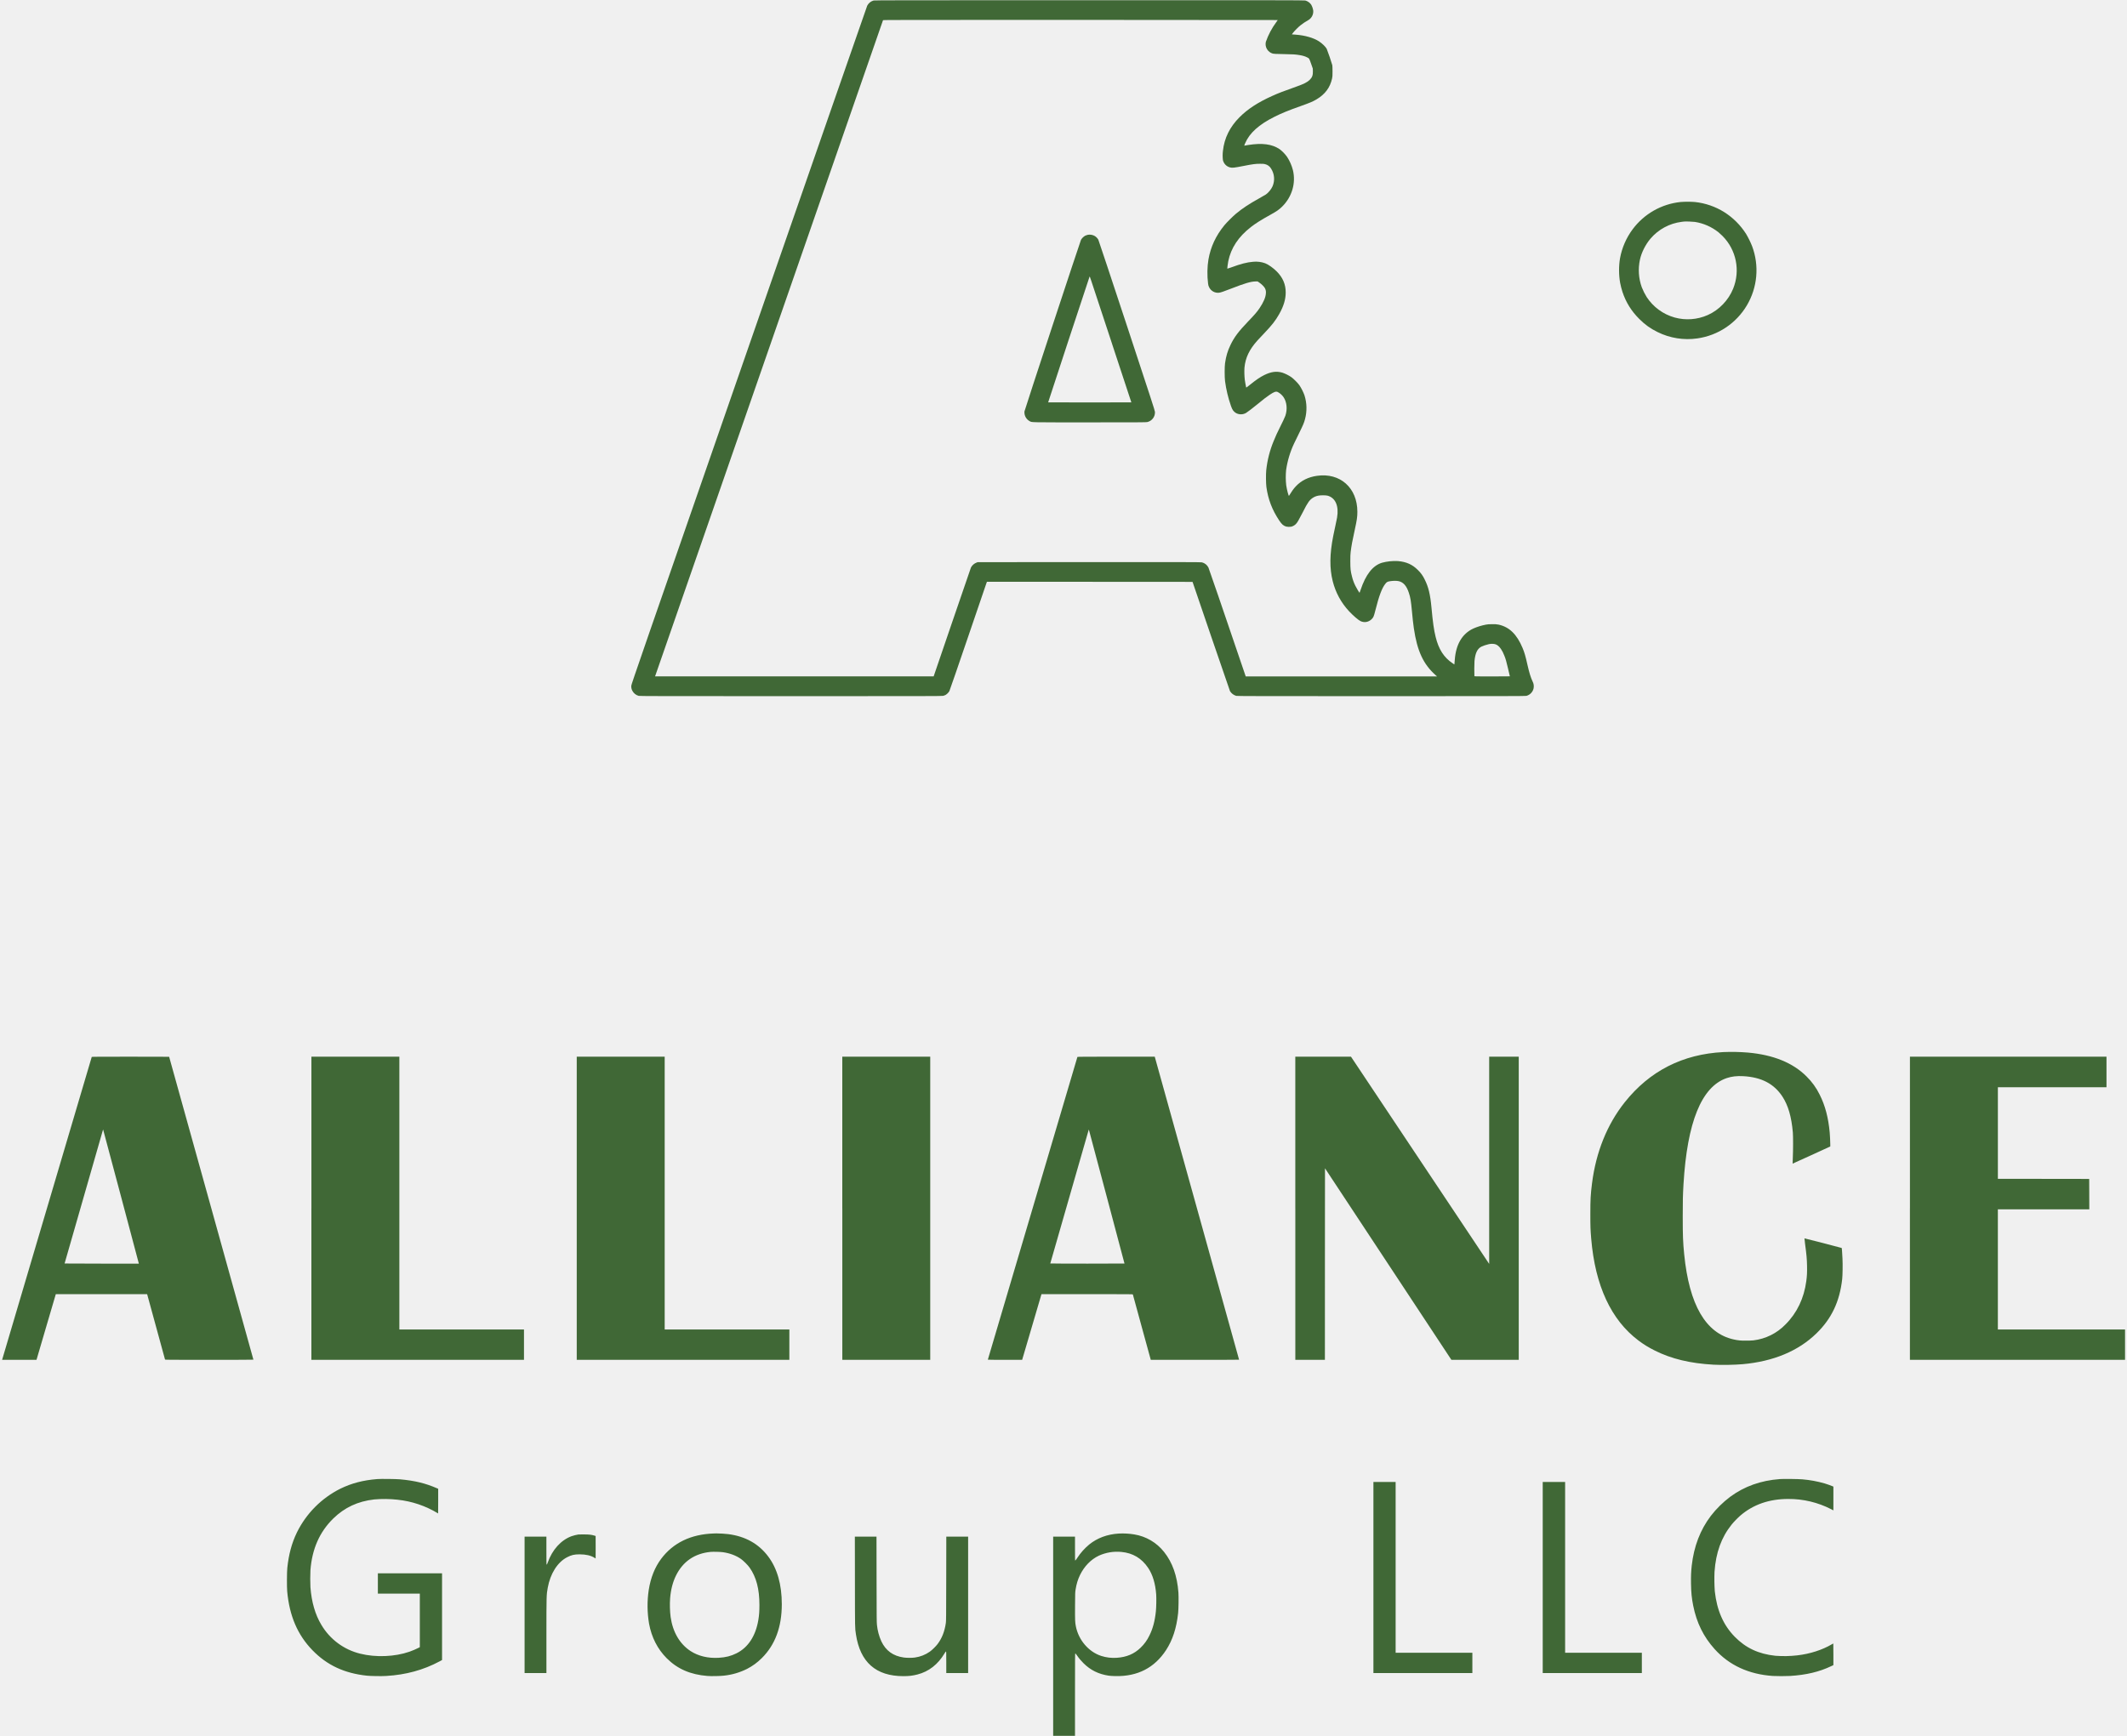
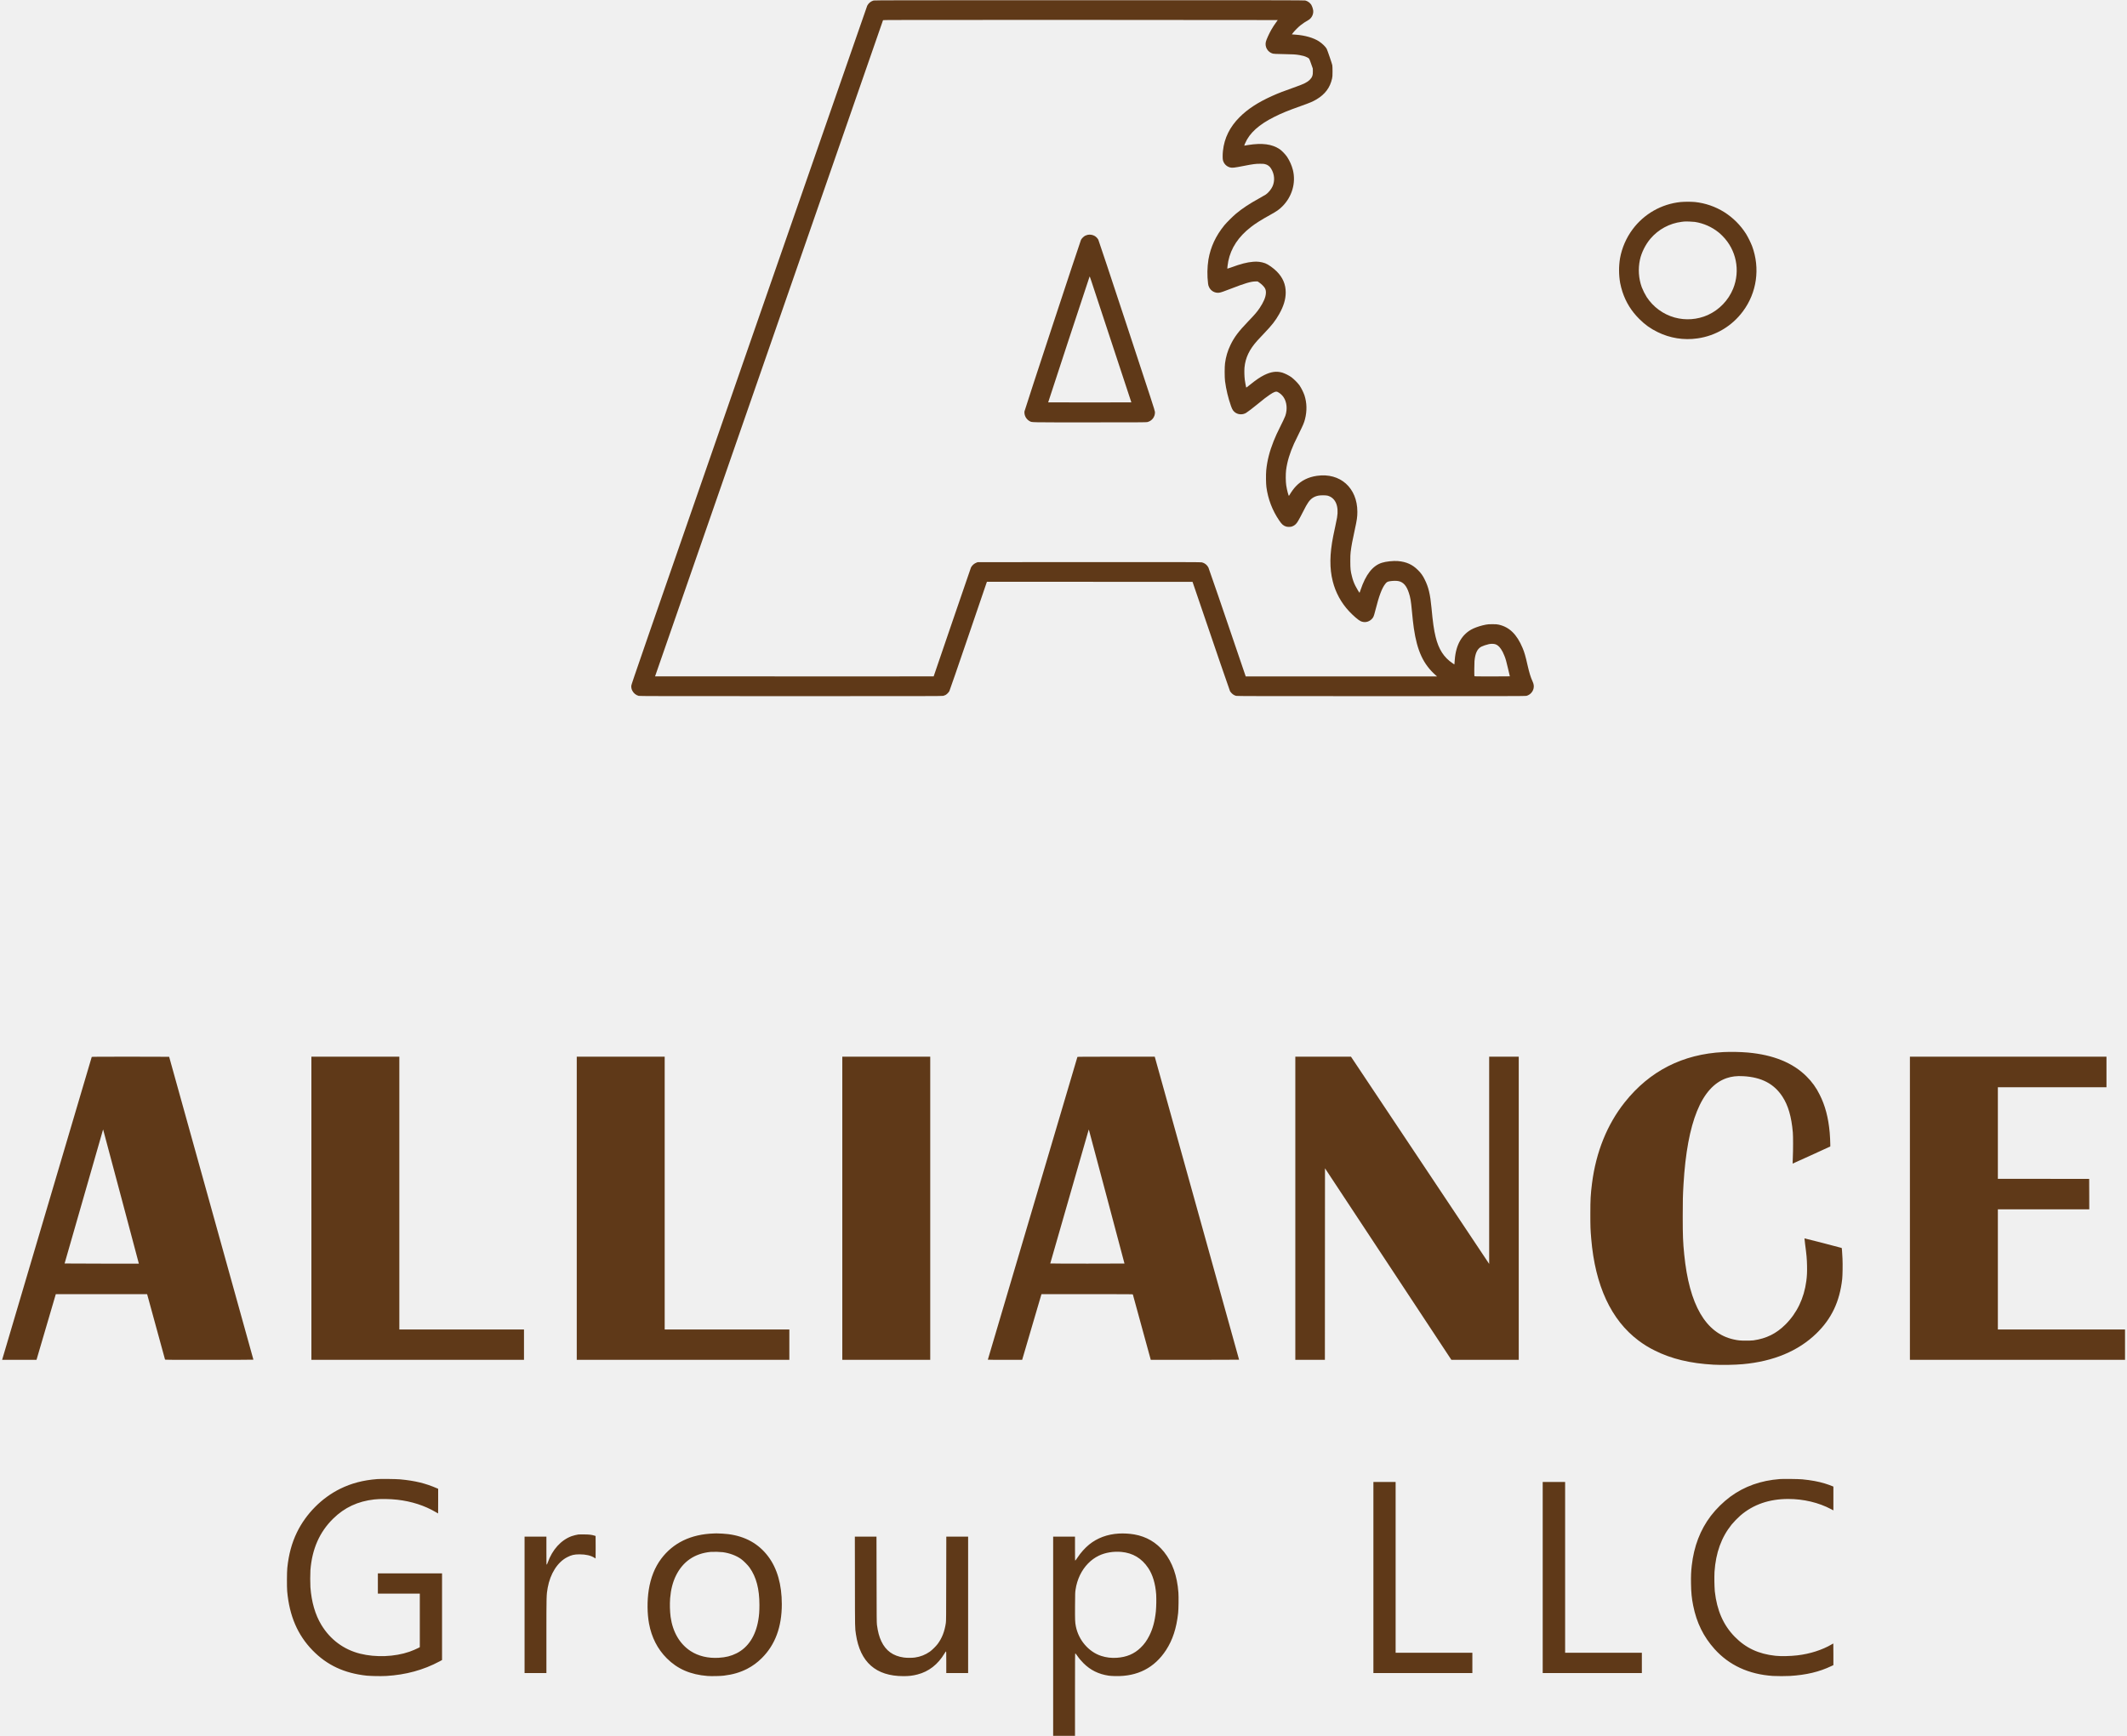
- <svg xmlns="http://www.w3.org/2000/svg" width="98" height="80" fill="none">
-   <g fill="#406836" clip-path="url(#a)">
-     <path d="M40.252.023a.473.473 0 0 0-.296.24c-.013.03-2.464 7.075-5.444 15.659-5.044 14.52-5.42 15.61-5.425 15.676a.418.418 0 0 0 .048.238.465.465 0 0 0 .292.234c.048.012.792.014 7.016.014 6.305 0 6.968-.001 7.017-.015a.567.567 0 0 0 .098-.036.529.529 0 0 0 .183-.18c.016-.03.399-1.14.852-2.47.452-1.328.836-2.45.851-2.493l.028-.078 4.737.002 4.737.003.852 2.497c.47 1.374.862 2.516.873 2.538a.501.501 0 0 0 .286.218c.042.012.96.014 6.682.014 5.93 0 6.64-.002 6.688-.014a.461.461 0 0 0 .33-.335.48.48 0 0 0-.048-.337c-.084-.183-.149-.392-.229-.744-.094-.42-.143-.587-.229-.792-.263-.63-.61-.967-1.105-1.075a1.114 1.114 0 0 0-.282-.02c-.163 0-.207.003-.303.021a2.722 2.722 0 0 0-.587.182c-.508.242-.795.73-.846 1.44l-.015.175-.004.038-.08-.053c-.403-.27-.642-.643-.783-1.216-.08-.325-.13-.675-.191-1.344-.058-.623-.138-.954-.314-1.305a1.452 1.452 0 0 0-.31-.432c-.256-.257-.534-.382-.925-.415a2.346 2.346 0 0 0-.736.078c-.425.134-.743.539-.983 1.255a2.451 2.451 0 0 1-.046.128c-.007.009-.136-.205-.19-.315a1.989 1.989 0 0 1-.16-.437c-.065-.25-.075-.35-.076-.694 0-.237.003-.33.016-.432.034-.282.077-.517.192-1.038.097-.444.117-.58.117-.816 0-1.104-.795-1.811-1.861-1.658-.4.057-.724.218-.973.483-.107.114-.18.216-.317.438-.017.027-.093-.261-.127-.481a3.352 3.352 0 0 1-.005-.708 4.29 4.29 0 0 1 .365-1.218c.032-.07.137-.287.235-.483.182-.369.226-.472.27-.64a1.956 1.956 0 0 0-.027-1.11 2.312 2.312 0 0 0-.23-.454c-.078-.11-.268-.3-.376-.377a1.774 1.774 0 0 0-.411-.205c-.27-.077-.517-.044-.831.11-.195.096-.378.22-.674.46-.124.1-.159.124-.162.112a5.17 5.17 0 0 1-.063-.354 3.313 3.313 0 0 1-.015-.56c.045-.46.224-.834.6-1.253.038-.043.166-.18.285-.303.391-.412.536-.596.715-.911.204-.36.3-.677.3-.993.002-.375-.133-.69-.412-.97-.156-.159-.39-.324-.532-.378a1.256 1.256 0 0 0-.556-.07c-.288.024-.57.096-1.016.262-.092.034-.17.06-.173.057-.008-.008.022-.24.043-.346.126-.61.466-1.124 1.04-1.571.21-.164.47-.33.878-.555.325-.18.417-.245.57-.395.449-.447.635-1.082.49-1.675a2.039 2.039 0 0 0-.266-.608 1.644 1.644 0 0 0-.349-.36c-.354-.235-.8-.292-1.451-.19-.078.012-.15.025-.158.028-.024.007-.02-.01.027-.117.201-.466.632-.853 1.338-1.207.34-.17.632-.29 1.206-.494.441-.157.566-.21.742-.314.396-.236.625-.545.716-.964.018-.083.02-.118.02-.32 0-.142-.004-.251-.01-.29a10.101 10.101 0 0 0-.257-.752c-.048-.095-.207-.25-.354-.346-.253-.164-.645-.277-1.07-.309a8.86 8.86 0 0 1-.128-.01l-.055-.005.055-.072c.075-.096.24-.263.346-.346.094-.076.248-.178.332-.223a.466.466 0 0 0 .253-.446.796.796 0 0 0-.096-.283.478.478 0 0 0-.273-.19C60.093.01 58.928.008 50.193.01c-8.6 0-9.9.002-9.941.013Zm18.619.901a.865.865 0 0 1-.063.091 3.415 3.415 0 0 0-.485.913.456.456 0 0 0 .326.544c.038.01.14.015.493.021.455.008.54.014.734.046.145.024.247.053.335.098.114.056.108.047.196.297l.078.223.005.113c.007.191-.03.296-.147.411-.112.11-.26.185-.617.312-.58.205-.838.304-1.122.434-.644.29-1.12.6-1.492.974-.45.45-.703.964-.766 1.552a1.705 1.705 0 0 0 0 .432c.043.164.166.29.326.33.102.029.186.019.645-.071.407-.08.532-.096.735-.096.141 0 .184.002.231.016a.44.44 0 0 1 .285.212.87.87 0 0 1 .063.812c-.063.14-.193.298-.308.376-.03.02-.164.097-.298.172-.489.272-.77.459-1.078.713-.133.11-.44.415-.537.536-.393.482-.63.993-.731 1.57-.057.33-.065.754-.018 1.113.01.08.018.11.049.17a.45.45 0 0 0 .463.252c.071-.01.219-.059.535-.183.656-.255.92-.333 1.14-.336l.095-.001.078.053c.104.07.223.189.259.258a.39.39 0 0 1 .045.236c-.01.184-.108.41-.292.686-.118.174-.21.282-.525.61-.443.461-.642.726-.814 1.085-.132.273-.206.52-.251.843-.024.16-.023.646 0 .824.05.382.143.772.274 1.147.063.181.117.255.23.324a.47.47 0 0 0 .468-.008c.078-.048.305-.222.516-.395.286-.235.436-.35.571-.44.205-.138.29-.165.37-.125.101.051.2.139.265.234.153.225.186.554.086.857a4.942 4.942 0 0 1-.192.413c-.181.363-.268.55-.35.76a4.807 4.807 0 0 0-.34 1.342c-.019.193-.014.614.008.775.078.564.264 1.049.588 1.536.12.18.195.246.325.284a.6.6 0 0 0 .232.004.466.466 0 0 0 .21-.119c.068-.07.125-.165.31-.525.154-.303.183-.356.257-.465a.7.7 0 0 1 .462-.32c.106-.023.353-.023.435 0 .365.102.527.476.436 1.013-.01.06-.047.235-.08.387-.033.152-.077.36-.097.461-.165.834-.172 1.488-.023 2.08.133.526.387.993.755 1.388.194.205.422.403.528.453.171.081.361.05.504-.084.088-.083.105-.123.177-.408.17-.678.305-1.035.463-1.231.067-.084.097-.099.223-.118.138-.021.29-.022.38-.003.222.045.372.214.479.542.07.21.098.38.138.815.03.331.063.628.09.81.153 1.054.44 1.67 1.014 2.176l.058.05h-8.817l-.844-2.478a249.076 249.076 0 0 0-.874-2.54.454.454 0 0 0-.302-.24c-.048-.011-.617-.013-5.192-.011l-5.138.002-.052.02a.486.486 0 0 0-.258.227c-.012.026-.403 1.165-.869 2.53-.465 1.367-.848 2.486-.85 2.488-.001.002-2.89.002-6.419 0l-6.416-.002L35.43 16.06 40.684.932c.004-.014.445-.015 9.096-.015 5 0 9.09.004 9.09.007Zm10.004 28.76c.107.028.195.1.283.23.064.097.097.162.156.309.057.14.095.273.162.566a29.108 29.108 0 0 0 .09.381c0 .003-.367.005-.814.005-.734 0-.814-.001-.82-.014a8.712 8.712 0 0 1 .004-.694c.034-.363.13-.568.316-.664.072-.037.232-.091.343-.115a.68.68 0 0 1 .28-.003Z" />
-     <path d="M50.112 10.823a.642.642 0 0 0-.106.036.525.525 0 0 0-.2.194c-.041.083-2.598 7.844-2.605 7.91a.464.464 0 0 0 .244.45c.113.056-.075.053 2.766.053 2.279 0 2.598-.002 2.648-.014a.457.457 0 0 0 .355-.469c-.004-.06-.15-.51-1.293-3.976-.717-2.173-1.301-3.93-1.316-3.959a.49.49 0 0 0-.162-.17.475.475 0 0 0-.33-.055Zm1.122 5.014.892 2.707-1.913.003c-1.054 0-1.917 0-1.92-.003-.004-.003 1.88-5.728 1.907-5.792.008-.02.016 0 .075.178l.96 2.907ZM77.428 9.31a3.16 3.16 0 0 0-2.204 1.255 3.2 3.2 0 0 0-.582 1.336c-.061.346-.06.781.005 1.136.02.11.069.302.106.414.16.482.41.884.773 1.246.27.27.509.44.844.606a3.123 3.123 0 0 0 1.837.293 3.17 3.17 0 0 0 2.52-4.251 4.182 4.182 0 0 0-.277-.564 3.247 3.247 0 0 0-1.007-1.005 3.183 3.183 0 0 0-1.35-.466 4.353 4.353 0 0 0-.665 0Zm.66.917c.4.062.778.228 1.095.482.041.034.123.109.182.168a2.245 2.245 0 0 1 .489 2.426c-.215.533-.65.986-1.17 1.216a2.272 2.272 0 0 1-1.527.114 2.27 2.27 0 0 1-1.289-.946 2.836 2.836 0 0 1-.225-.45 2.312 2.312 0 0 1-.085-1.265c.07-.33.254-.697.485-.971a2.253 2.253 0 0 1 1.439-.777l.115-.014c.07-.008.401.004.49.017ZM79.4 48.487c-1.874.096-3.393.87-4.542 2.314-.812 1.022-1.326 2.298-1.508 3.745-.064.514-.076.72-.076 1.402 0 .603.004.708.04 1.145.183 2.16.916 3.739 2.177 4.687.25.188.457.314.762.468.76.379 1.628.587 2.694.646.374.021.975.01 1.349-.023 1.412-.127 2.56-.606 3.396-1.42.696-.677 1.07-1.466 1.186-2.502.019-.173.027-.676.013-.944-.014-.296-.028-.484-.037-.49a94.132 94.132 0 0 0-1.714-.443c-.003.004.01.113.026.245.07.52.086.702.092 1.028.006.29-.002.464-.034.696-.105.792-.429 1.47-.956 1.996a2.464 2.464 0 0 1-1.483.737 3.33 3.33 0 0 1-.338.011 2.12 2.12 0 0 1-.57-.054c-1.288-.285-2.047-1.591-2.279-3.922-.056-.56-.067-.865-.067-1.74 0-.763.005-.97.035-1.492.169-2.862.831-4.491 1.986-4.889.232-.079.473-.107.774-.09.834.048 1.411.35 1.798.94.266.409.416.925.48 1.653.015.174.015.816-.001 1.16-.007.15-.01.275-.009.277.002.002.394-.176.87-.394l.865-.397v-.094c0-.115-.014-.405-.026-.544-.063-.692-.21-1.249-.463-1.75a3.053 3.053 0 0 0-.606-.84c-.628-.63-1.531-.996-2.707-1.1a9.18 9.18 0 0 0-1.126-.022ZM4.227 48.71C4.22 48.734.107 62.632.103 62.65l-.005.021h1.584l.444-1.513.445-1.514h4.206l.01.028.41 1.499c.22.808.403 1.476.406 1.484.004.015.11.016 2.039.016 1.228 0 2.034-.003 2.034-.008 0-.004-.874-3.146-1.941-6.98l-1.942-6.979c0-.002-.801-.004-1.78-.004-1.418 0-1.782.003-1.786.01Zm1.344 6.415.82 3.087.006.025h-1.71c-.942 0-1.711-.003-1.711-.006 0-.004 1.71-5.956 1.768-6.159.003-.009.007-.015.008-.013.002.002.37 1.38.819 3.066ZM14.347 55.686v6.985h9.795v-1.398H18.4V48.7h-4.052v6.986ZM26.573 55.686v6.985h9.796v-1.398h-5.744V48.7h-4.052v6.986ZM38.809 55.686v6.985h4.051V48.7h-4.052v6.986ZM49.641 48.71c-.011.032-4.127 13.946-4.127 13.953 0 .005.327.008.79.008h.791l.445-1.513.445-1.514h2.103c1.995 0 2.103 0 2.108.015l.401 1.467c.219.798.403 1.473.411 1.498l.013.047h2.034c1.12 0 2.035-.002 2.035-.006l-1.943-6.986-1.943-6.98h-1.78c-1.415 0-1.78.004-1.783.012ZM51 55.18l.81 3.052c0 .003-.769.005-1.71.005-.94 0-1.709-.004-1.709-.008 0-.006 1.753-6.11 1.77-6.159.004-.014.007-.01.016.023L51 55.18ZM59.681 55.686v6.985h1.363l.001-4.414.003-4.414 2.912 4.414 2.912 4.414H69.975V48.7h-1.362v9.55l-3.184-4.775-3.183-4.775H59.68v6.986ZM87.998 55.686v6.985H97.91v-1.398h-5.86v-5.539h4.213l-.002-.701-.003-.7-2.103-.003-2.104-.002v-4.221h5.004V48.7h-9.056v6.986ZM17.38 68.166c-.655.053-1.181.191-1.701.445a4.448 4.448 0 0 0-2 2.017c-.237.49-.376 1.006-.442 1.634-.02.188-.022.878-.005 1.077.103 1.135.48 2.013 1.169 2.72.668.685 1.462 1.057 2.502 1.168.179.019.672.027.895.013.902-.053 1.711-.274 2.451-.67l.118-.063V72.51H17.41v.935H19.343v2.467l-.046.026a3.726 3.726 0 0 1-.436.186c-.678.234-1.548.268-2.265.089a2.87 2.87 0 0 1-1.79-1.33c-.283-.468-.453-1.056-.503-1.736a8.745 8.745 0 0 1 0-.78c.075-.981.421-1.764 1.051-2.382.522-.51 1.13-.794 1.887-.88a5.431 5.431 0 0 1 1.07.012 4.474 4.474 0 0 1 1.875.633c.001 0 .003-.256.003-.569v-.568l-.047-.02c-.54-.235-1.025-.353-1.716-.416-.182-.016-.89-.025-1.047-.011ZM82.005 68.166c-.883.067-1.63.334-2.284.814a4.702 4.702 0 0 0-.896.883c-.487.642-.78 1.404-.88 2.296-.03.275-.038.476-.033.82.006.412.032.676.1 1.015.156.789.474 1.435.983 2.002.672.75 1.576 1.168 2.688 1.244.175.011.59.011.788 0 .752-.046 1.354-.19 1.906-.454l.095-.045v-.499c0-.274-.002-.499-.004-.499a.888.888 0 0 0-.072.04c-.432.256-1.003.44-1.58.507a5.32 5.32 0 0 1-1.015.02c-.778-.083-1.368-.36-1.876-.879-.523-.536-.819-1.21-.917-2.092a8.24 8.24 0 0 1-.013-.895c.06-.885.315-1.59.788-2.18.09-.114.286-.315.401-.414.593-.51 1.33-.767 2.206-.767a4.27 4.27 0 0 1 1.982.473l.1.053V68.514l-.042-.019a4.557 4.557 0 0 0-.364-.129 5.296 5.296 0 0 0-1.028-.188c-.171-.016-.87-.025-1.033-.012ZM63.279 72.703v4.403H67.838v-.935h-3.535v-7.872h-1.024v4.404ZM71.08 72.703v4.403h4.567v-.935h-3.535v-7.872H71.08v4.404ZM32.878 70.674c-1.044.035-1.864.43-2.415 1.167-.293.391-.484.871-.573 1.435a4.915 4.915 0 0 0 .015 1.555c.116.631.39 1.167.814 1.593.491.492 1.092.754 1.875.816.164.014.605.006.756-.014a3.08 3.08 0 0 0 1.072-.313c.251-.13.468-.287.679-.497.616-.613.92-1.436.92-2.485 0-.903-.212-1.648-.627-2.198-.441-.587-1.052-.928-1.841-1.03a5.595 5.595 0 0 0-.546-.033l-.129.004Zm.427.862c.316.044.612.154.837.314.11.077.317.284.394.394.31.44.454.985.454 1.728 0 .285-.013.469-.051.694-.124.735-.473 1.265-1.006 1.53-.254.127-.49.187-.819.207-.491.029-.94-.079-1.296-.31-.5-.327-.822-.877-.92-1.574a4.573 4.573 0 0 1-.023-.857c.032-.398.122-.744.266-1.04.321-.657.866-1.03 1.603-1.1.118-.01.439-.003.561.014ZM51.547 70.677c-.53.033-.989.203-1.363.505a2.773 2.773 0 0 0-.55.618.672.672 0 0 1-.093.123c-.01 0-.011-.102-.011-.552v-.552h-1.006V80h1.006v-1.901c0-1.639.002-1.901.012-1.901.007 0 .04.039.073.086.097.142.187.25.306.368.323.321.693.504 1.163.575.05.008.183.016.307.019 1.02.022 1.802-.38 2.336-1.2.302-.467.477-1.002.554-1.7.02-.175.028-.752.014-.947-.057-.775-.276-1.394-.665-1.879a2.193 2.193 0 0 0-1.37-.803 3.304 3.304 0 0 0-.713-.04Zm.12.847c.526.048.937.293 1.235.738.208.31.332.724.369 1.224.012.177.005.58-.014.77-.047.455-.141.807-.302 1.127a1.91 1.91 0 0 1-.403.556c-.296.286-.644.433-1.094.464a1.893 1.893 0 0 1-.722-.087c-.577-.188-1.039-.727-1.166-1.359-.038-.192-.042-.286-.038-.95.003-.585.005-.626.024-.743.04-.26.106-.473.205-.677.197-.403.5-.715.866-.89a2.033 2.033 0 0 1 1.04-.173ZM26.654 70.719a2.06 2.06 0 0 0-.321.08c-.488.181-.887.623-1.096 1.213-.021.061-.037.095-.047.097-.014.002-.015-.054-.015-.643v-.647H24.17v6.287h1.006v-1.7c0-1.87.001-1.906.06-2.227.117-.654.452-1.183.892-1.41.2-.104.332-.134.576-.134.289 0 .52.053.685.158a.468.468 0 0 0 .054.032c.002 0 .003-.233.002-.518l-.002-.518-.054-.017c-.128-.04-.23-.053-.472-.055-.127-.002-.245-.001-.262.002ZM39.39 72.887c.003 2.22 0 2.127.046 2.432.194 1.287.92 1.93 2.187 1.93.26 0 .424-.02.648-.077.52-.133.944-.462 1.248-.972a.33.33 0 0 1 .068-.091c.01 0 .012.074.012.498v.499H44.606v-6.287H43.6l-.003 1.939c-.003 1.774-.004 1.948-.018 2.042-.059.396-.176.695-.379.968-.08.106-.255.278-.358.351a1.56 1.56 0 0 1-.684.271c-.129.02-.384.02-.518 0-.49-.07-.826-.312-1.032-.745a2.429 2.429 0 0 1-.203-.76c-.013-.105-.015-.308-.018-2.092l-.003-1.974h-.997l.003 2.068Z" />
+ <svg xmlns="http://www.w3.org/2000/svg" width="196" height="160" fill="none">
+   <g fill="#5f3918" clip-path="url(#a)">
+     <path d="M80.504.046a.946.946 0 0 0-.591.48c-.027.058-4.928 14.15-10.889 31.317-10.087 29.042-10.84 31.222-10.85 31.354a.837.837 0 0 0 .097.475.93.93 0 0 0 .584.469c.094.023 1.583.026 14.03.026 12.61 0 13.936-.001 14.034-.028.059-.014.148-.048.198-.073.123-.062.297-.235.365-.362.032-.058.798-2.28 1.704-4.936.905-2.657 1.672-4.901 1.703-4.989l.055-.155 9.474.004 9.473.005 1.705 4.996a550.611 550.611 0 0 0 1.747 5.075.986.986 0 0 0 .158.198c.123.123.25.196.413.239.084.023 1.92.026 13.365.026 11.857 0 13.28-.003 13.375-.026a.924.924 0 0 0 .659-.67c.051-.224.026-.415-.095-.675-.169-.367-.297-.783-.458-1.489-.188-.839-.286-1.173-.457-1.583-.527-1.26-1.22-1.934-2.21-2.15-.157-.033-.236-.039-.565-.039-.326 0-.415.006-.606.041a5.452 5.452 0 0 0-1.175.364c-1.015.484-1.589 1.462-1.692 2.88l-.028.35-.009.077-.159-.107c-.807-.541-1.286-1.286-1.567-2.431-.16-.65-.26-1.352-.383-2.69-.116-1.246-.274-1.907-.627-2.608a2.893 2.893 0 0 0-.62-.866c-.512-.513-1.068-.762-1.85-.83-.411-.034-1.099.037-1.471.157-.851.269-1.487 1.077-1.968 2.51a4.116 4.116 0 0 1-.091.256c-.014.018-.272-.41-.381-.63a3.954 3.954 0 0 1-.32-.873c-.129-.5-.15-.7-.152-1.39 0-.473.007-.66.032-.863.07-.565.155-1.033.385-2.075.194-.889.233-1.16.233-1.633 0-2.209-1.588-3.623-3.722-3.316-.8.114-1.446.436-1.945.967-.213.228-.361.43-.634.874-.034.055-.187-.522-.254-.962-.054-.338-.057-1.054-.011-1.416.103-.781.335-1.549.732-2.434.062-.14.272-.575.468-.967.365-.737.453-.944.54-1.28.196-.768.178-1.51-.054-2.22a4.598 4.598 0 0 0-.457-.908 4.3 4.3 0 0 0-.754-.753 3.528 3.528 0 0 0-.822-.412c-.538-.153-1.035-.087-1.662.221-.39.193-.755.44-1.348.92-.248.2-.317.248-.324.224-.022-.074-.1-.512-.127-.708a6.646 6.646 0 0 1-.028-1.121c.089-.92.447-1.667 1.198-2.505.077-.087.333-.36.57-.607.784-.823 1.072-1.191 1.43-1.822.408-.717.6-1.353.602-1.985.002-.75-.267-1.38-.824-1.942-.314-.315-.782-.646-1.065-.755a2.518 2.518 0 0 0-1.112-.139c-.577.048-1.139.193-2.032.524-.185.068-.34.12-.345.114-.016-.016.043-.481.085-.691.251-1.222.932-2.25 2.079-3.143.42-.328.942-.66 1.757-1.11.65-.362.834-.49 1.138-.79.9-.893 1.272-2.165.984-3.35a4.088 4.088 0 0 0-.533-1.215c-.148-.226-.5-.592-.698-.722-.709-.468-1.601-.584-2.903-.379-.157.025-.299.05-.315.055-.048.014-.041-.018.053-.233.403-.931 1.263-1.706 2.675-2.413.682-.342 1.265-.58 2.413-.989.882-.313 1.133-.42 1.484-.628.792-.472 1.25-1.09 1.432-1.927.035-.166.039-.237.041-.641 0-.284-.009-.503-.022-.581-.023-.134-.445-1.368-.513-1.503-.096-.189-.415-.5-.708-.691-.506-.33-1.29-.556-2.141-.618a18.93 18.93 0 0 1-.255-.02l-.11-.01.11-.145c.15-.192.481-.527.691-.692.189-.152.497-.357.665-.446a.932.932 0 0 0 .505-.892 1.59 1.59 0 0 0-.19-.566.954.954 0 0 0-.547-.381c-.091-.024-2.42-.027-19.89-.025-17.2 0-19.798.003-19.882.026Zm37.238 1.803c0 .007-.057.089-.127.181a6.893 6.893 0 0 0-.472.723c-.21.37-.45.902-.497 1.103a.912.912 0 0 0 .652 1.088c.077.021.28.03.987.043.91.016 1.079.026 1.467.09.289.049.494.107.67.196.228.113.216.095.392.595l.157.446.008.226c.015.383-.06.593-.293.822-.223.221-.52.37-1.235.624-1.157.41-1.675.609-2.244.867-1.287.58-2.24 1.202-2.983 1.949-.901.9-1.407 1.928-1.531 3.104-.036.324-.036.732 0 .863a.912.912 0 0 0 .652.663c.203.055.37.036 1.289-.144.814-.159 1.065-.193 1.469-.193.283 0 .369.006.463.032a.88.88 0 0 1 .57.426c.31.502.356 1.115.127 1.622-.127.28-.387.597-.617.754-.058.039-.327.194-.596.344-.978.543-1.541.917-2.155 1.424-.267.221-.882.832-1.076 1.072-.785.966-1.261 1.988-1.462 3.14a8.022 8.022 0 0 0-.036 2.226.87.87 0 0 0 .098.34.9.9 0 0 0 .926.505c.143-.018.439-.118 1.071-.366 1.312-.509 1.841-.666 2.279-.673l.191-.002.157.107c.206.14.445.378.516.517.08.153.103.269.091.47-.021.369-.215.823-.584 1.373-.235.347-.42.565-1.049 1.22-.887.923-1.284 1.451-1.63 2.17a5.387 5.387 0 0 0-.502 1.686c-.046.32-.044 1.293 0 1.647.1.764.287 1.546.549 2.296.126.361.233.51.461.646a.938.938 0 0 0 .935-.016c.157-.096.611-.443 1.033-.789.572-.47.871-.7 1.141-.881.41-.274.579-.33.739-.25.204.104.401.278.531.469.307.45.372 1.108.171 1.715a9.708 9.708 0 0 1-.383.824c-.363.727-.536 1.101-.701 1.521-.378.95-.597 1.817-.679 2.684-.037.387-.028 1.227.016 1.55a7.102 7.102 0 0 0 1.176 3.072c.24.36.39.491.65.568.11.032.343.037.464.009a.927.927 0 0 0 .419-.239c.137-.139.251-.33.62-1.05.31-.606.367-.711.514-.93.237-.356.524-.554.925-.641.212-.045.707-.045.871 0 .73.204 1.052.952.87 2.026-.019.121-.092.47-.158.775-.068.305-.155.72-.194.923-.331 1.666-.346 2.975-.046 4.16a6.255 6.255 0 0 0 1.51 2.775c.386.411.844.806 1.054.906.344.162.723.1 1.008-.167.176-.168.21-.246.354-.818.342-1.355.611-2.07.927-2.461.135-.167.194-.198.447-.237.276-.04.578-.043.76-.005.444.09.743.429.956 1.084.139.419.196.759.276 1.63.061.662.127 1.255.18 1.62.307 2.107.882 3.342 2.029 4.351l.116.102h-17.634l-1.688-4.956a507.379 507.379 0 0 0-1.749-5.08.908.908 0 0 0-.603-.48c-.097-.024-1.235-.027-10.383-.024l-10.276.006-.106.04a.973.973 0 0 0-.514.453c-.025.052-.807 2.33-1.738 5.061-.932 2.732-1.698 4.971-1.7 4.975-.003.003-5.78.003-12.838.001l-12.834-.005L70.86 32.119A210046.03 210046.03 0 0 0 81.368 1.865c.009-.029.89-.03 18.192-.03 10 0 18.182.007 18.182.014Zm20.009 57.52c.213.056.39.2.564.46.128.192.194.322.314.616.114.282.188.547.322 1.133a103.75 103.75 0 0 0 .18.762c0 .006-.732.01-1.628.01-1.467 0-1.628-.003-1.638-.028-.018-.046-.013-1.177.007-1.387.067-.727.262-1.136.632-1.329.144-.074.465-.183.686-.23a1.36 1.36 0 0 1 .561-.006Z" />
+     <path d="M100.224 21.646c-.06.014-.155.046-.212.073-.142.067-.329.25-.4.388-.082.166-5.195 15.687-5.21 15.82a.928.928 0 0 0 .488.898c.227.114-.15.107 5.532.107 4.557 0 5.197-.004 5.297-.027a.912.912 0 0 0 .708-.939c-.007-.12-.301-1.02-2.586-7.952-1.433-4.347-2.601-7.86-2.632-7.918a.987.987 0 0 0-.322-.34.95.95 0 0 0-.663-.11Zm2.244 10.028 1.785 5.414-3.827.006c-2.107.001-3.835 0-3.838-.006-.01-.007 3.759-11.457 3.811-11.583.018-.04.034-.002.151.354l1.918 5.815ZM154.857 18.622a6.318 6.318 0 0 0-4.41 2.509 6.4 6.4 0 0 0-1.163 2.671 6.896 6.896 0 0 0 .009 2.271c.041.223.139.606.214.828.32.965.817 1.769 1.546 2.494.537.537 1.016.88 1.686 1.21a6.247 6.247 0 0 0 3.676.587 6.29 6.29 0 0 0 4.194-2.497c1.281-1.715 1.599-3.968.846-6.006a8.29 8.29 0 0 0-.556-1.127 6.494 6.494 0 0 0-2.012-2.01 6.367 6.367 0 0 0-2.702-.932 8.695 8.695 0 0 0-1.328.002Zm1.318 1.832a4.637 4.637 0 0 1 2.19.964c.084.067.248.217.365.336a4.493 4.493 0 0 1 .978 4.851 4.573 4.573 0 0 1-2.338 2.433 4.548 4.548 0 0 1-3.057.228 4.544 4.544 0 0 1-2.577-1.893 5.67 5.67 0 0 1-.45-.898 4.625 4.625 0 0 1-.169-2.53c.14-.66.507-1.395.968-1.943a4.508 4.508 0 0 1 2.878-1.555l.232-.027c.139-.016.801.007.98.034ZM158.801 96.974c-3.749.192-6.787 1.74-9.084 4.629-1.624 2.043-2.652 4.595-3.017 7.489-.128 1.027-.152 1.44-.152 2.805 0 1.205.008 1.415.081 2.288.365 4.321 1.83 7.478 4.352 9.375a9.12 9.12 0 0 0 1.525.935c1.521.759 3.255 1.175 5.387 1.293.748.043 1.95.021 2.698-.046 2.825-.253 5.12-1.211 6.793-2.839 1.392-1.355 2.14-2.933 2.372-5.005.037-.347.053-1.351.027-1.887-.029-.593-.057-.969-.075-.982-.032-.019-3.418-.894-3.428-.885-.006.007.019.226.053.49.139 1.04.171 1.403.183 2.055.011.583-.005.928-.067 1.393-.21 1.583-.859 2.94-1.913 3.993-.844.846-1.77 1.305-2.965 1.473a6.754 6.754 0 0 1-.677.023c-.545 0-.727-.018-1.14-.109-2.577-.57-4.094-3.182-4.557-7.843-.112-1.12-.136-1.731-.136-3.482 0-1.524.011-1.939.072-2.983.336-5.724 1.661-8.983 3.971-9.777.463-.159.946-.216 1.548-.18 1.669.094 2.823.698 3.595 1.88.533.816.834 1.849.96 3.304.031.349.031 1.633-.001 2.321-.015.301-.022.55-.018.553.003.004.787-.35 1.74-.787l1.731-.794v-.189c0-.23-.029-.808-.054-1.086-.124-1.386-.418-2.499-.926-3.5a6.097 6.097 0 0 0-1.211-1.683c-1.257-1.257-3.063-1.99-5.414-2.2a18.355 18.355 0 0 0-2.253-.042ZM8.454 97.421c-.014.045-8.239 27.842-8.247 27.881l-.011.041h3.168l.889-3.028.889-3.027H13.553l.02.057c.008.032.379 1.38.82 2.997.442 1.615.807 2.953.813 2.969.009.03.219.032 4.078.032 2.456 0 4.068-.007 4.068-.016 0-.009-1.747-6.292-3.883-13.963-2.135-7.67-3.882-13.95-3.882-13.955 0-.006-1.603-.01-3.562-.01-2.835 0-3.564.006-3.57.022Zm2.688 12.828c.895 3.37 1.634 6.148 1.64 6.175l.012.05h-3.42c-1.883 0-3.422-.006-3.422-.013 0-.007 3.42-11.911 3.537-12.317.005-.018.012-.03.016-.027.003.004.739 2.763 1.636 6.132ZM28.695 111.371v13.972h19.59v-2.796H36.798V97.4h-8.104v13.971ZM53.147 111.371v13.972h19.59v-2.796H61.25V97.4h-8.103v13.971ZM77.617 111.371v13.972h8.103V97.4h-8.103v13.971ZM99.282 97.421c-.023.063-8.254 27.891-8.254 27.906 0 .009.653.016 1.581.016h1.582l.888-3.028.89-3.027h4.207c3.99 0 4.207.001 4.216.03.005.018.367 1.337.803 2.935.436 1.596.805 2.946.821 2.995l.027.095h4.067c2.239 0 4.07-.006 4.07-.013 0-.007-1.749-6.294-3.886-13.971l-3.886-13.96h-3.559c-2.831 0-3.561.006-3.567.022Zm2.716 12.939c.891 3.353 1.621 6.099 1.621 6.105 0 .005-1.539.009-3.42.009-1.88 0-3.419-.007-3.419-.016 0-.013 3.507-12.221 3.539-12.317.009-.029.016-.02.034.044l1.645 6.175ZM119.362 111.371v13.972h2.725l.004-8.828.005-8.829 5.824 8.829 5.823 8.828h6.207V97.4h-2.725v19.1l-6.367-9.551-6.367-9.55h-5.129v13.972ZM175.996 111.371v13.972h19.822v-2.796H184.1v-11.078h8.423l-.003-1.403-.005-1.402-4.207-.005-4.208-.004V100.214h10.009V97.4h-18.113v13.971ZM34.759 136.333c-1.31.105-2.362.381-3.402.889-1.7.833-3.168 2.313-4 4.034-.474.981-.752 2.012-.883 3.268-.04.375-.045 1.756-.01 2.155.206 2.268.96 4.024 2.337 5.439 1.336 1.371 2.925 2.114 5.005 2.336a16.1 16.1 0 0 0 1.79.027c1.804-.107 3.423-.549 4.903-1.341l.235-.127v-7.991H34.82v1.87h3.865v4.933l-.093.054a7.447 7.447 0 0 1-.87.37c-1.358.469-3.098.536-4.532.178-1.515-.377-2.76-1.301-3.58-2.659-.566-.936-.906-2.112-1.006-3.472a17.49 17.49 0 0 1 0-1.56c.152-1.963.843-3.529 2.104-4.764 1.043-1.021 2.26-1.589 3.774-1.762.55-.064 1.448-.051 2.14.027 1.3.149 2.5.534 3.512 1.129.127.075.234.135.237.135.002 0 .005-.511.005-1.136v-1.136l-.092-.041c-1.081-.47-2.052-.705-3.434-.832-.363-.032-1.78-.05-2.092-.023ZM164.011 136.331c-1.767.136-3.26.668-4.569 1.628a9.404 9.404 0 0 0-1.793 1.767c-.974 1.284-1.558 2.808-1.758 4.593-.062.55-.078.951-.067 1.638.012.825.064 1.354.199 2.03.314 1.578.949 2.871 1.966 4.006 1.345 1.499 3.153 2.335 5.377 2.486a18 18 0 0 0 1.576 0c1.503-.091 2.707-.378 3.811-.907l.191-.09v-.998c0-.548-.004-.997-.007-.997-.004 0-.07.036-.145.08-.863.511-2.007.878-3.161 1.013-.643.077-1.524.095-2.03.04-1.555-.166-2.736-.72-3.751-1.758-1.047-1.072-1.638-2.42-1.834-4.184a16.773 16.773 0 0 1-.027-1.791c.121-1.769.631-3.179 1.576-4.36a8.13 8.13 0 0 1 .804-.828c1.184-1.021 2.66-1.533 4.411-1.533 1.414 0 2.809.331 3.964.945l.2.107v-2.19l-.084-.038a8.923 8.923 0 0 0-.728-.258c-.563-.173-1.258-.299-2.055-.376-.344-.032-1.742-.05-2.066-.025ZM126.557 145.405v8.807h9.119v-1.87h-7.071v-15.744h-2.048v8.807ZM142.158 145.405v8.807h9.137v-1.87h-7.071v-15.744h-2.066v8.807ZM65.756 141.348c-2.087.07-3.727.86-4.83 2.333-.586.784-.969 1.744-1.145 2.871-.155.996-.146 2.173.028 3.11.234 1.262.782 2.335 1.63 3.186.981.985 2.183 1.508 3.749 1.633.328.027 1.21.011 1.512-.029.84-.103 1.492-.295 2.144-.626a5.353 5.353 0 0 0 1.357-.994c1.233-1.225 1.842-2.873 1.842-4.969 0-1.808-.426-3.297-1.254-4.397-.883-1.174-2.105-1.856-3.683-2.059a11.134 11.134 0 0 0-1.092-.068l-.258.009Zm.855 1.724c.63.087 1.223.308 1.674.627.219.155.632.568.787.789.622.88.908 1.97.908 3.455 0 .572-.026.939-.103 1.389-.248 1.47-.946 2.531-2.01 3.062-.508.253-.98.372-1.64.411-.982.059-1.88-.157-2.59-.62-1.001-.653-1.644-1.752-1.842-3.147a9.127 9.127 0 0 1-.044-1.713c.064-.796.242-1.489.53-2.08.643-1.314 1.733-2.061 3.208-2.199a7.542 7.542 0 0 1 1.122.026ZM103.093 141.354c-1.059.065-1.976.406-2.724 1.009-.39.316-.79.763-1.1 1.236-.088.136-.174.248-.186.248-.02 0-.023-.205-.023-1.104v-1.105h-2.013V160h2.013v-3.802c0-3.277.003-3.803.025-3.803.014 0 .08.079.146.173.194.285.374.499.61.736.647.643 1.386 1.008 2.326 1.15.102.016.367.032.615.038 2.039.044 3.604-.761 4.671-2.401.606-.933.955-2.002 1.11-3.4.039-.349.055-1.503.026-1.893-.114-1.55-.552-2.787-1.33-3.758-.695-.867-1.624-1.412-2.741-1.606a6.57 6.57 0 0 0-1.425-.08Zm.241 1.693c1.052.096 1.873.586 2.47 1.477.415.619.664 1.448.737 2.448a12.47 12.47 0 0 1-.028 1.541c-.093.908-.282 1.613-.604 2.253-.239.47-.465.785-.805 1.113-.593.572-1.288.865-2.189.926a3.771 3.771 0 0 1-1.442-.173c-1.154-.376-2.079-1.453-2.333-2.717-.077-.385-.084-.574-.077-1.901.007-1.17.01-1.252.048-1.487a4.63 4.63 0 0 1 .412-1.353c.393-.805 1.001-1.43 1.731-1.781.595-.287 1.355-.413 2.08-.346ZM53.307 141.437c-.151.02-.486.103-.641.16-.976.364-1.774 1.247-2.192 2.428-.043.121-.075.189-.095.192-.026.006-.028-.107-.028-1.286v-1.293h-2.013v12.574h2.013v-3.398c0-3.742.002-3.813.117-4.456.235-1.307.907-2.365 1.787-2.819.4-.209.662-.269 1.15-.269.579 0 1.042.107 1.371.317.054.035.104.064.107.064.006 0 .007-.467.006-1.037l-.006-1.036-.107-.034c-.256-.08-.46-.105-.944-.11a8.076 8.076 0 0 0-.525.003ZM78.78 145.774c.005 4.44.002 4.254.093 4.864.386 2.575 1.84 3.859 4.374 3.859.518 0 .847-.039 1.294-.153 1.04-.266 1.89-.925 2.497-1.943.06-.102.121-.184.136-.184.021 0 .024.148.024.998v.997h2.013v-12.574H87.2l-.007 3.878c-.005 3.547-.007 3.896-.035 4.083-.118.793-.353 1.391-.757 1.936-.16.212-.511.558-.716.704a3.12 3.12 0 0 1-1.368.541c-.258.039-.77.039-1.036 0-.982-.139-1.653-.623-2.065-1.491-.2-.424-.324-.885-.406-1.521-.026-.208-.03-.614-.035-4.181l-.008-3.949h-1.994l.007 4.136Z" />
  </g>
  <defs>
    <clipPath id="a">
-       <path fill="#fff" d="M.09 0H97.91v80H.09z" />
+       <path fill="#fff" d="M.182 0h195.637v160H.182z" />
    </clipPath>
  </defs>
</svg>
